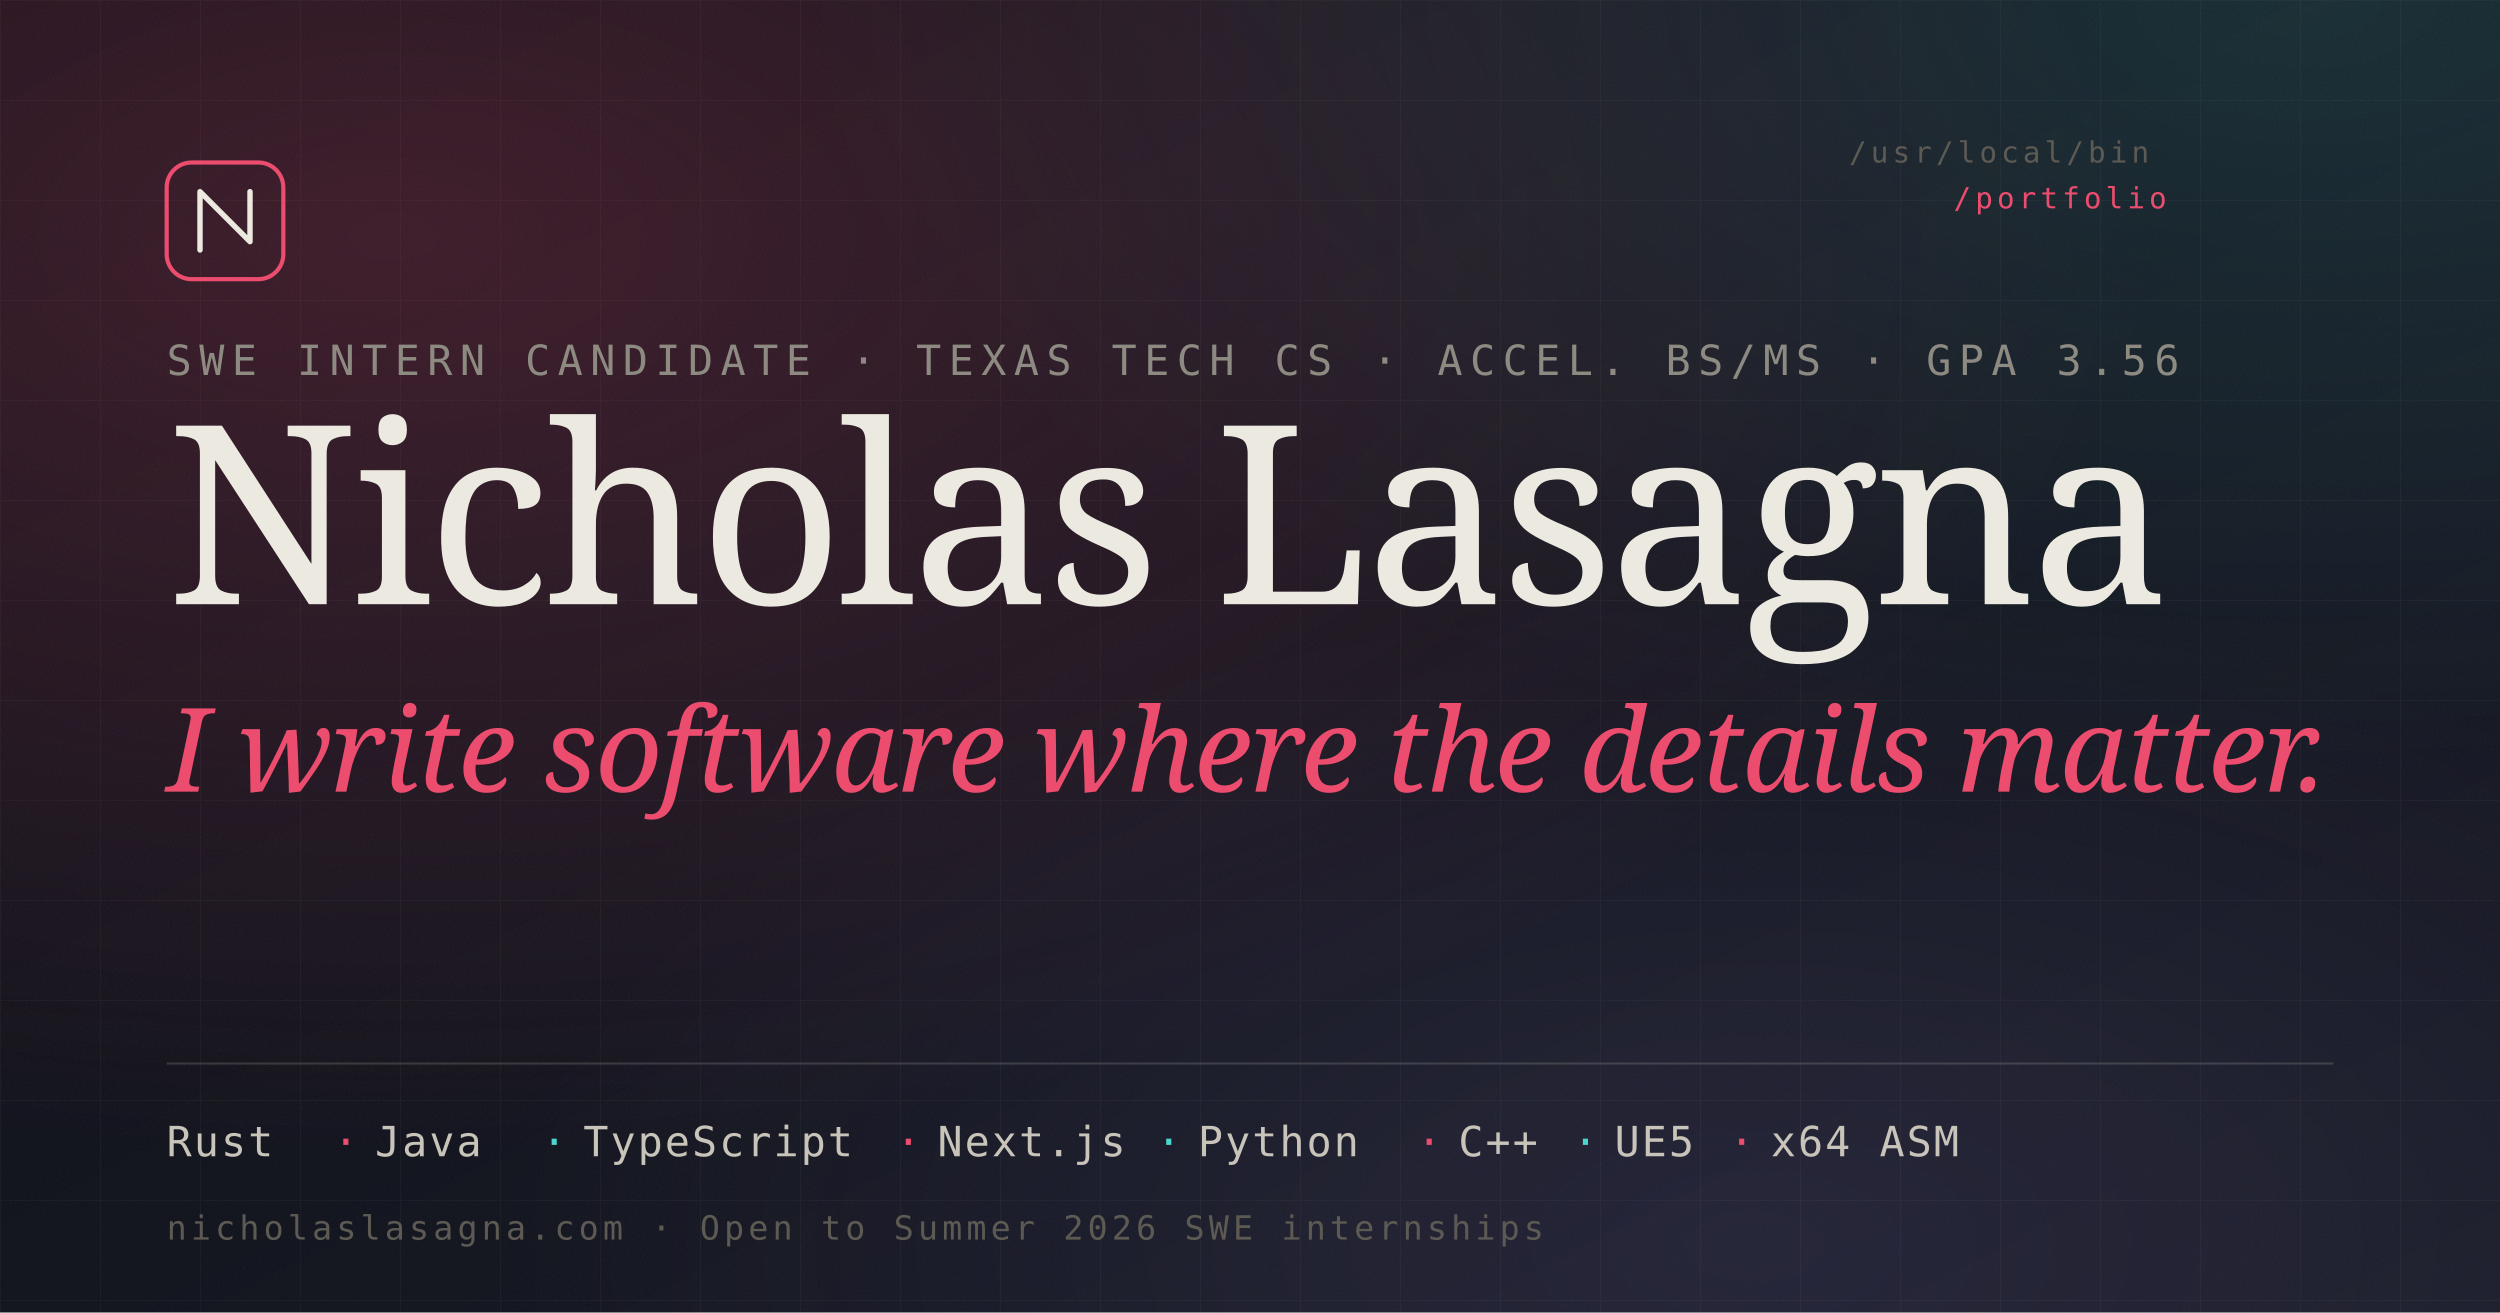
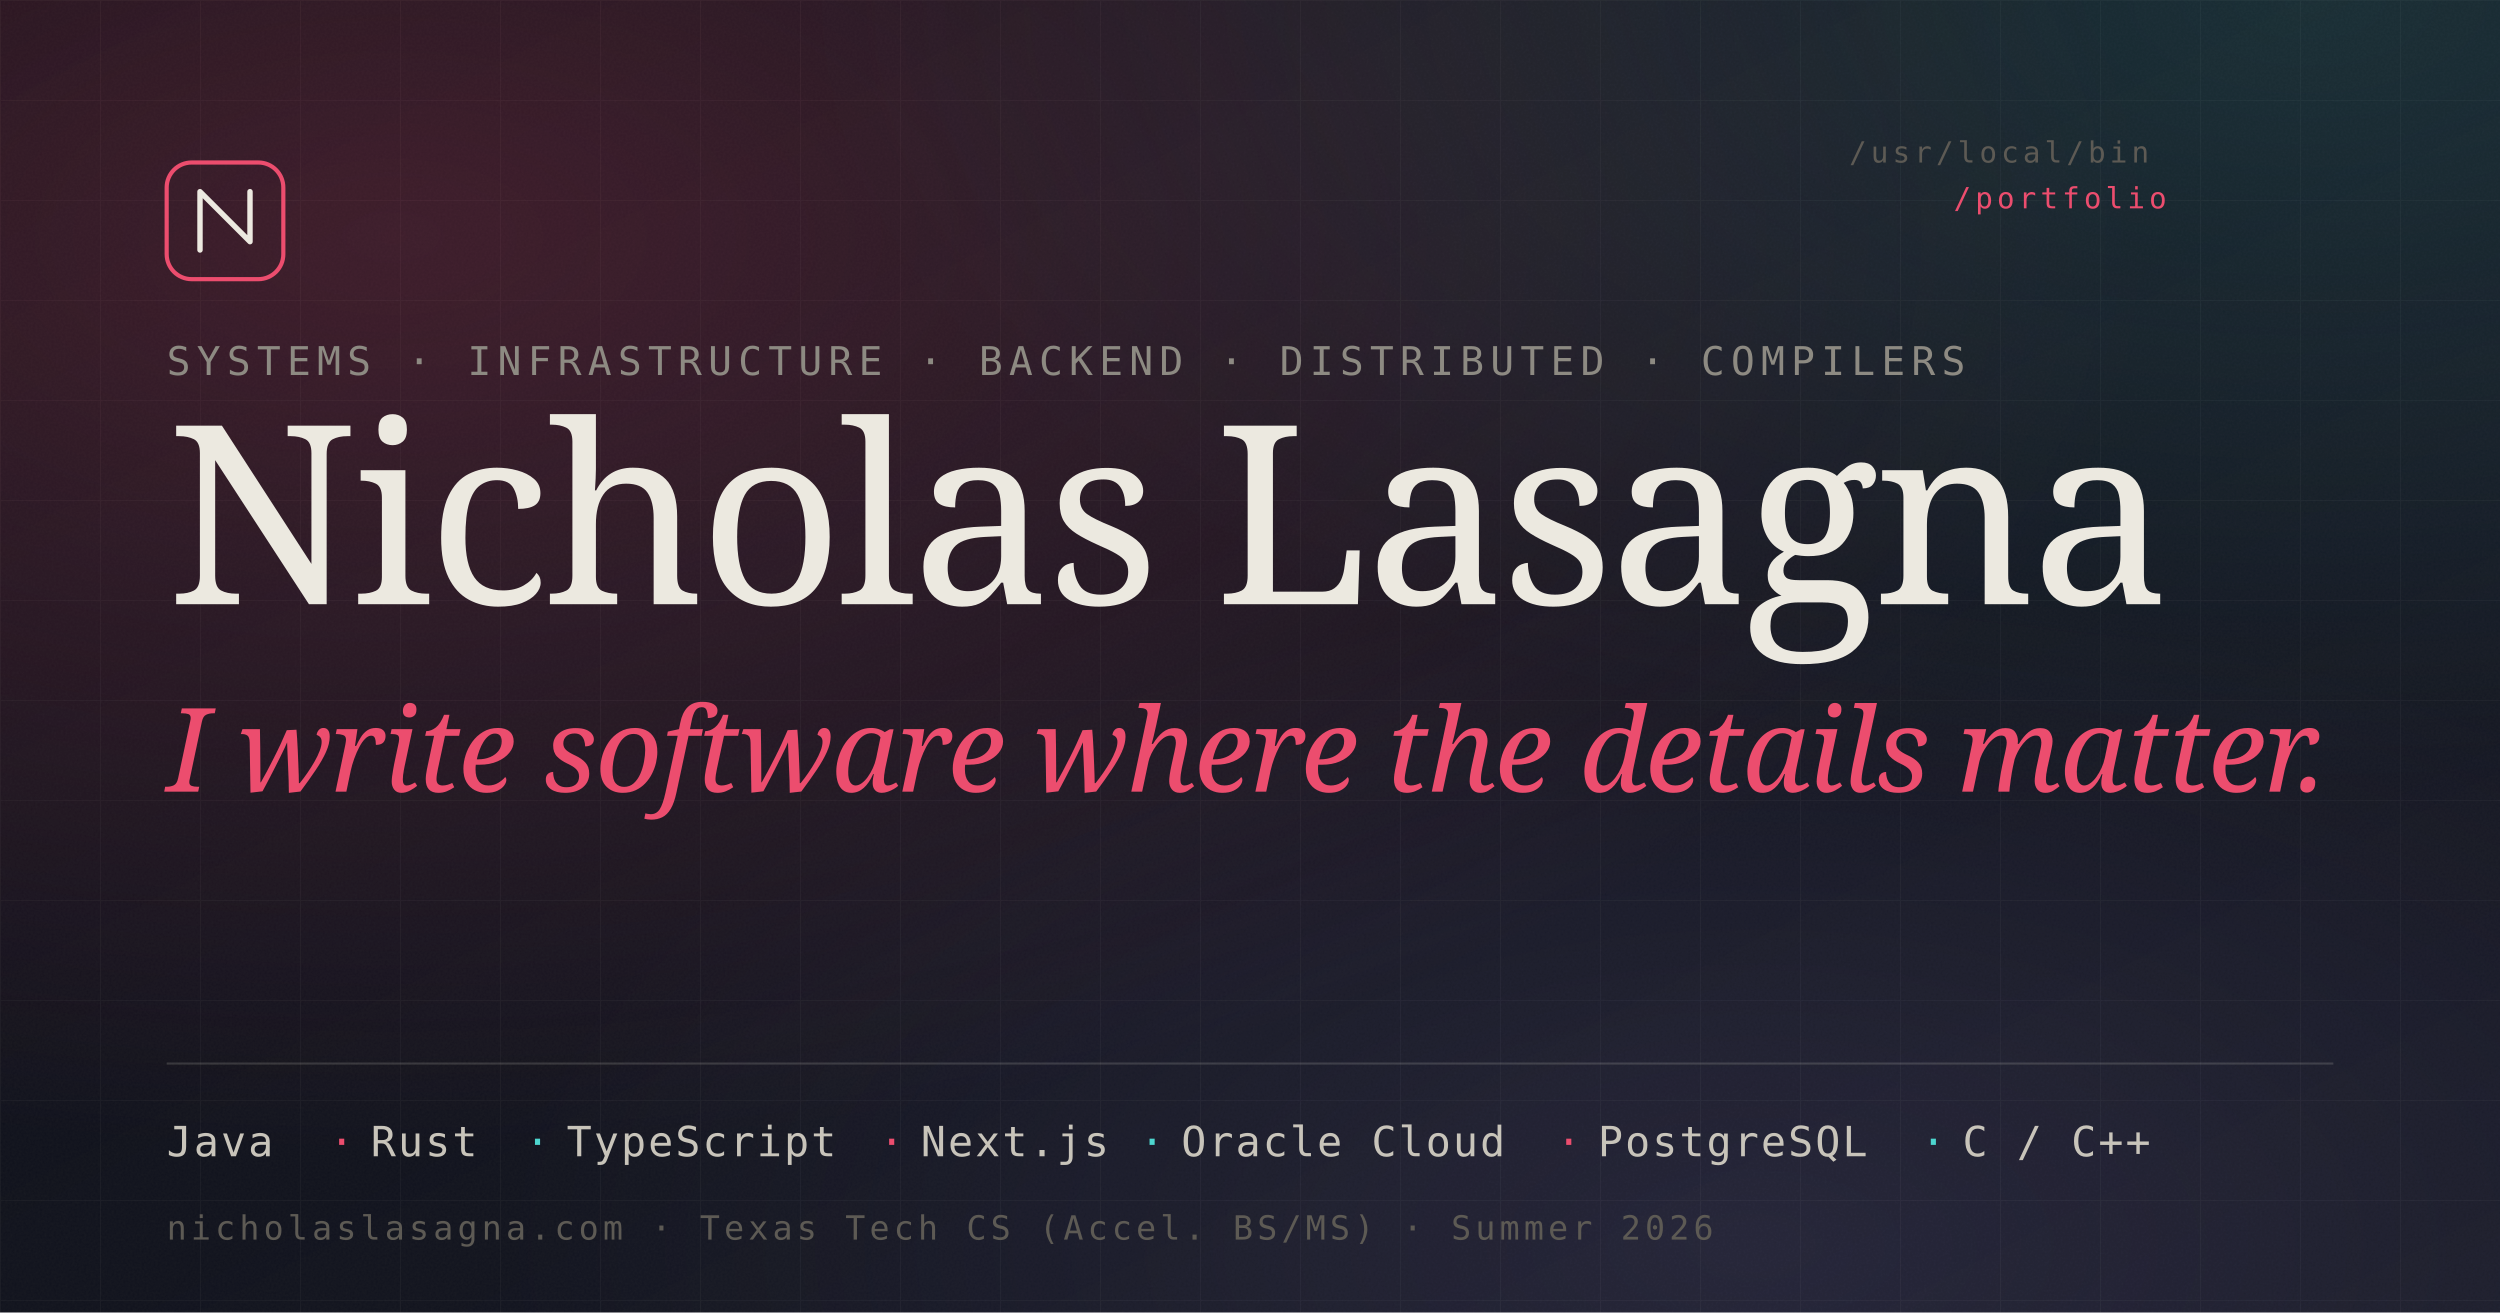
<svg xmlns="http://www.w3.org/2000/svg" viewBox="0 0 1200 630" width="1200" height="630">
  <defs>
    <linearGradient id="bg" x1="0" y1="0" x2="1" y2="1">
      <stop offset="0" stop-color="#0a0c14" />
      <stop offset="1" stop-color="#161824" />
    </linearGradient>
    <radialGradient id="bloom" cx="0.16" cy="0.18" r="0.7">
      <stop offset="0" stop-color="#ec4d6e" stop-opacity="0.22" />
      <stop offset="1" stop-color="#ec4d6e" stop-opacity="0" />
    </radialGradient>
    <radialGradient id="bloom2" cx="0.92" cy="0" r="0.6">
      <stop offset="0" stop-color="#4dd6cf" stop-opacity="0.14" />
      <stop offset="1" stop-color="#4dd6cf" stop-opacity="0" />
    </radialGradient>
    <radialGradient id="bloom3" cx="0.7" cy="0.95" r="0.5">
      <stop offset="0" stop-color="#b8a4ff" stop-opacity="0.10" />
      <stop offset="1" stop-color="#b8a4ff" stop-opacity="0" />
    </radialGradient>
    <pattern id="grid" width="48" height="48" patternUnits="userSpaceOnUse">
      <path d="M48 0H0V48" fill="none" stroke="rgba(236,233,224,0.04)" stroke-width="1" />
    </pattern>
    <filter id="grain">
      <feTurbulence type="fractalNoise" baseFrequency="0.9" numOctaves="2" stitchTiles="stitch" />
      <feColorMatrix values="0 0 0 0 1  0 0 0 0 1  0 0 0 0 1  0 0 0 0.06 0" />
    </filter>
  </defs>
  <rect width="1200" height="630" fill="url(#bg)" />
  <rect width="1200" height="630" fill="url(#grid)" />
  <rect width="1200" height="630" fill="url(#bloom)" />
  <rect width="1200" height="630" fill="url(#bloom2)" />
  <rect width="1200" height="630" fill="url(#bloom3)" />
  <rect width="1200" height="630" filter="url(#grain)" opacity="0.5" />
  <g transform="translate(80, 78)">
    <rect width="56" height="56" rx="12" fill="none" stroke="#ec4d6e" stroke-width="2" />
    <path d="M16 42V14l24 24V14" fill="none" stroke="#ece9e0" stroke-width="2.6" stroke-linecap="round" stroke-linejoin="round" />
  </g>
-   <text x="80" y="180" font-family="ui-monospace, 'JetBrains Mono', Menlo, monospace" font-size="20" letter-spacing="3.6" fill="#8d8a82">
-     SWE INTERN CANDIDATE · TEXAS TECH CS · ACCEL. BS/MS · GPA 3.56
+   <text x="80" y="180" font-family="ui-monospace, 'JetBrains Mono', Menlo, monospace" font-size="19" letter-spacing="3.0" fill="#8d8a82">
+     SYSTEMS · INFRASTRUCTURE · BACKEND · DISTRIBUTED · COMPILERS
  </text>
  <text x="80" y="290" font-family="'Instrument Serif', 'Iowan Old Style', Georgia, serif" font-size="120" fill="#ece9e0" letter-spacing="-2.4">
    Nicholas Lasagna
  </text>
  <text x="80" y="380" font-family="'Instrument Serif', Georgia, serif" font-style="italic" font-size="56" fill="#ec4d6e" letter-spacing="-0.8">
    I write software where the details matter.
  </text>
  <g transform="translate(80, 510)">
    <rect x="0" y="0" width="1040" height="1" fill="rgba(236,233,224,0.16)" />
  </g>
  <g font-family="ui-monospace, 'JetBrains Mono', Menlo, monospace" font-size="20" fill="#c8c4ba" letter-spacing="1">
-     <text x="80" y="555">Rust</text>
-     <text x="160" y="555" fill="#ec4d6e">·</text>
-     <text x="180" y="555">Java</text>
-     <text x="260" y="555" fill="#4dd6cf">·</text>
-     <text x="280" y="555">TypeScript</text>
-     <text x="430" y="555" fill="#ec4d6e">·</text>
-     <text x="450" y="555">Next.js</text>
-     <text x="555" y="555" fill="#4dd6cf">·</text>
-     <text x="575" y="555">Python</text>
-     <text x="680" y="555" fill="#ec4d6e">·</text>
-     <text x="700" y="555">C++</text>
-     <text x="755" y="555" fill="#4dd6cf">·</text>
-     <text x="775" y="555">UE5</text>
-     <text x="830" y="555" fill="#ec4d6e">·</text>
-     <text x="850" y="555">x64 ASM</text>
+     <text x="80" y="555">Java</text>
+     <text x="158" y="555" fill="#ec4d6e">·</text>
+     <text x="178" y="555">Rust</text>
+     <text x="252" y="555" fill="#4dd6cf">·</text>
+     <text x="272" y="555">TypeScript</text>
+     <text x="422" y="555" fill="#ec4d6e">·</text>
+     <text x="442" y="555">Next.js</text>
+     <text x="547" y="555" fill="#4dd6cf">·</text>
+     <text x="567" y="555">Oracle Cloud</text>
+     <text x="747" y="555" fill="#ec4d6e">·</text>
+     <text x="767" y="555">PostgreSQL</text>
+     <text x="922" y="555" fill="#4dd6cf">·</text>
+     <text x="942" y="555">C / C++</text>
  </g>
  <text x="80" y="595" font-family="ui-monospace, 'JetBrains Mono', Menlo, monospace" font-size="16" fill="#5d5a54" letter-spacing="2">
-     nicholaslasagna.com  ·  Open to Summer 2026 SWE internships
+     nicholaslasagna.com  ·  Texas Tech CS (Accel. BS/MS)  ·  Summer 2026
  </text>
  <g transform="translate(1040, 78)">
    <text font-family="ui-monospace, monospace" font-size="14" fill="#5d5a54" letter-spacing="2">
      <tspan x="0" y="0" text-anchor="end">/usr/local/bin</tspan>
      <tspan x="0" y="22" text-anchor="end" fill="#ec4d6e">/portfolio</tspan>
    </text>
  </g>
</svg>
